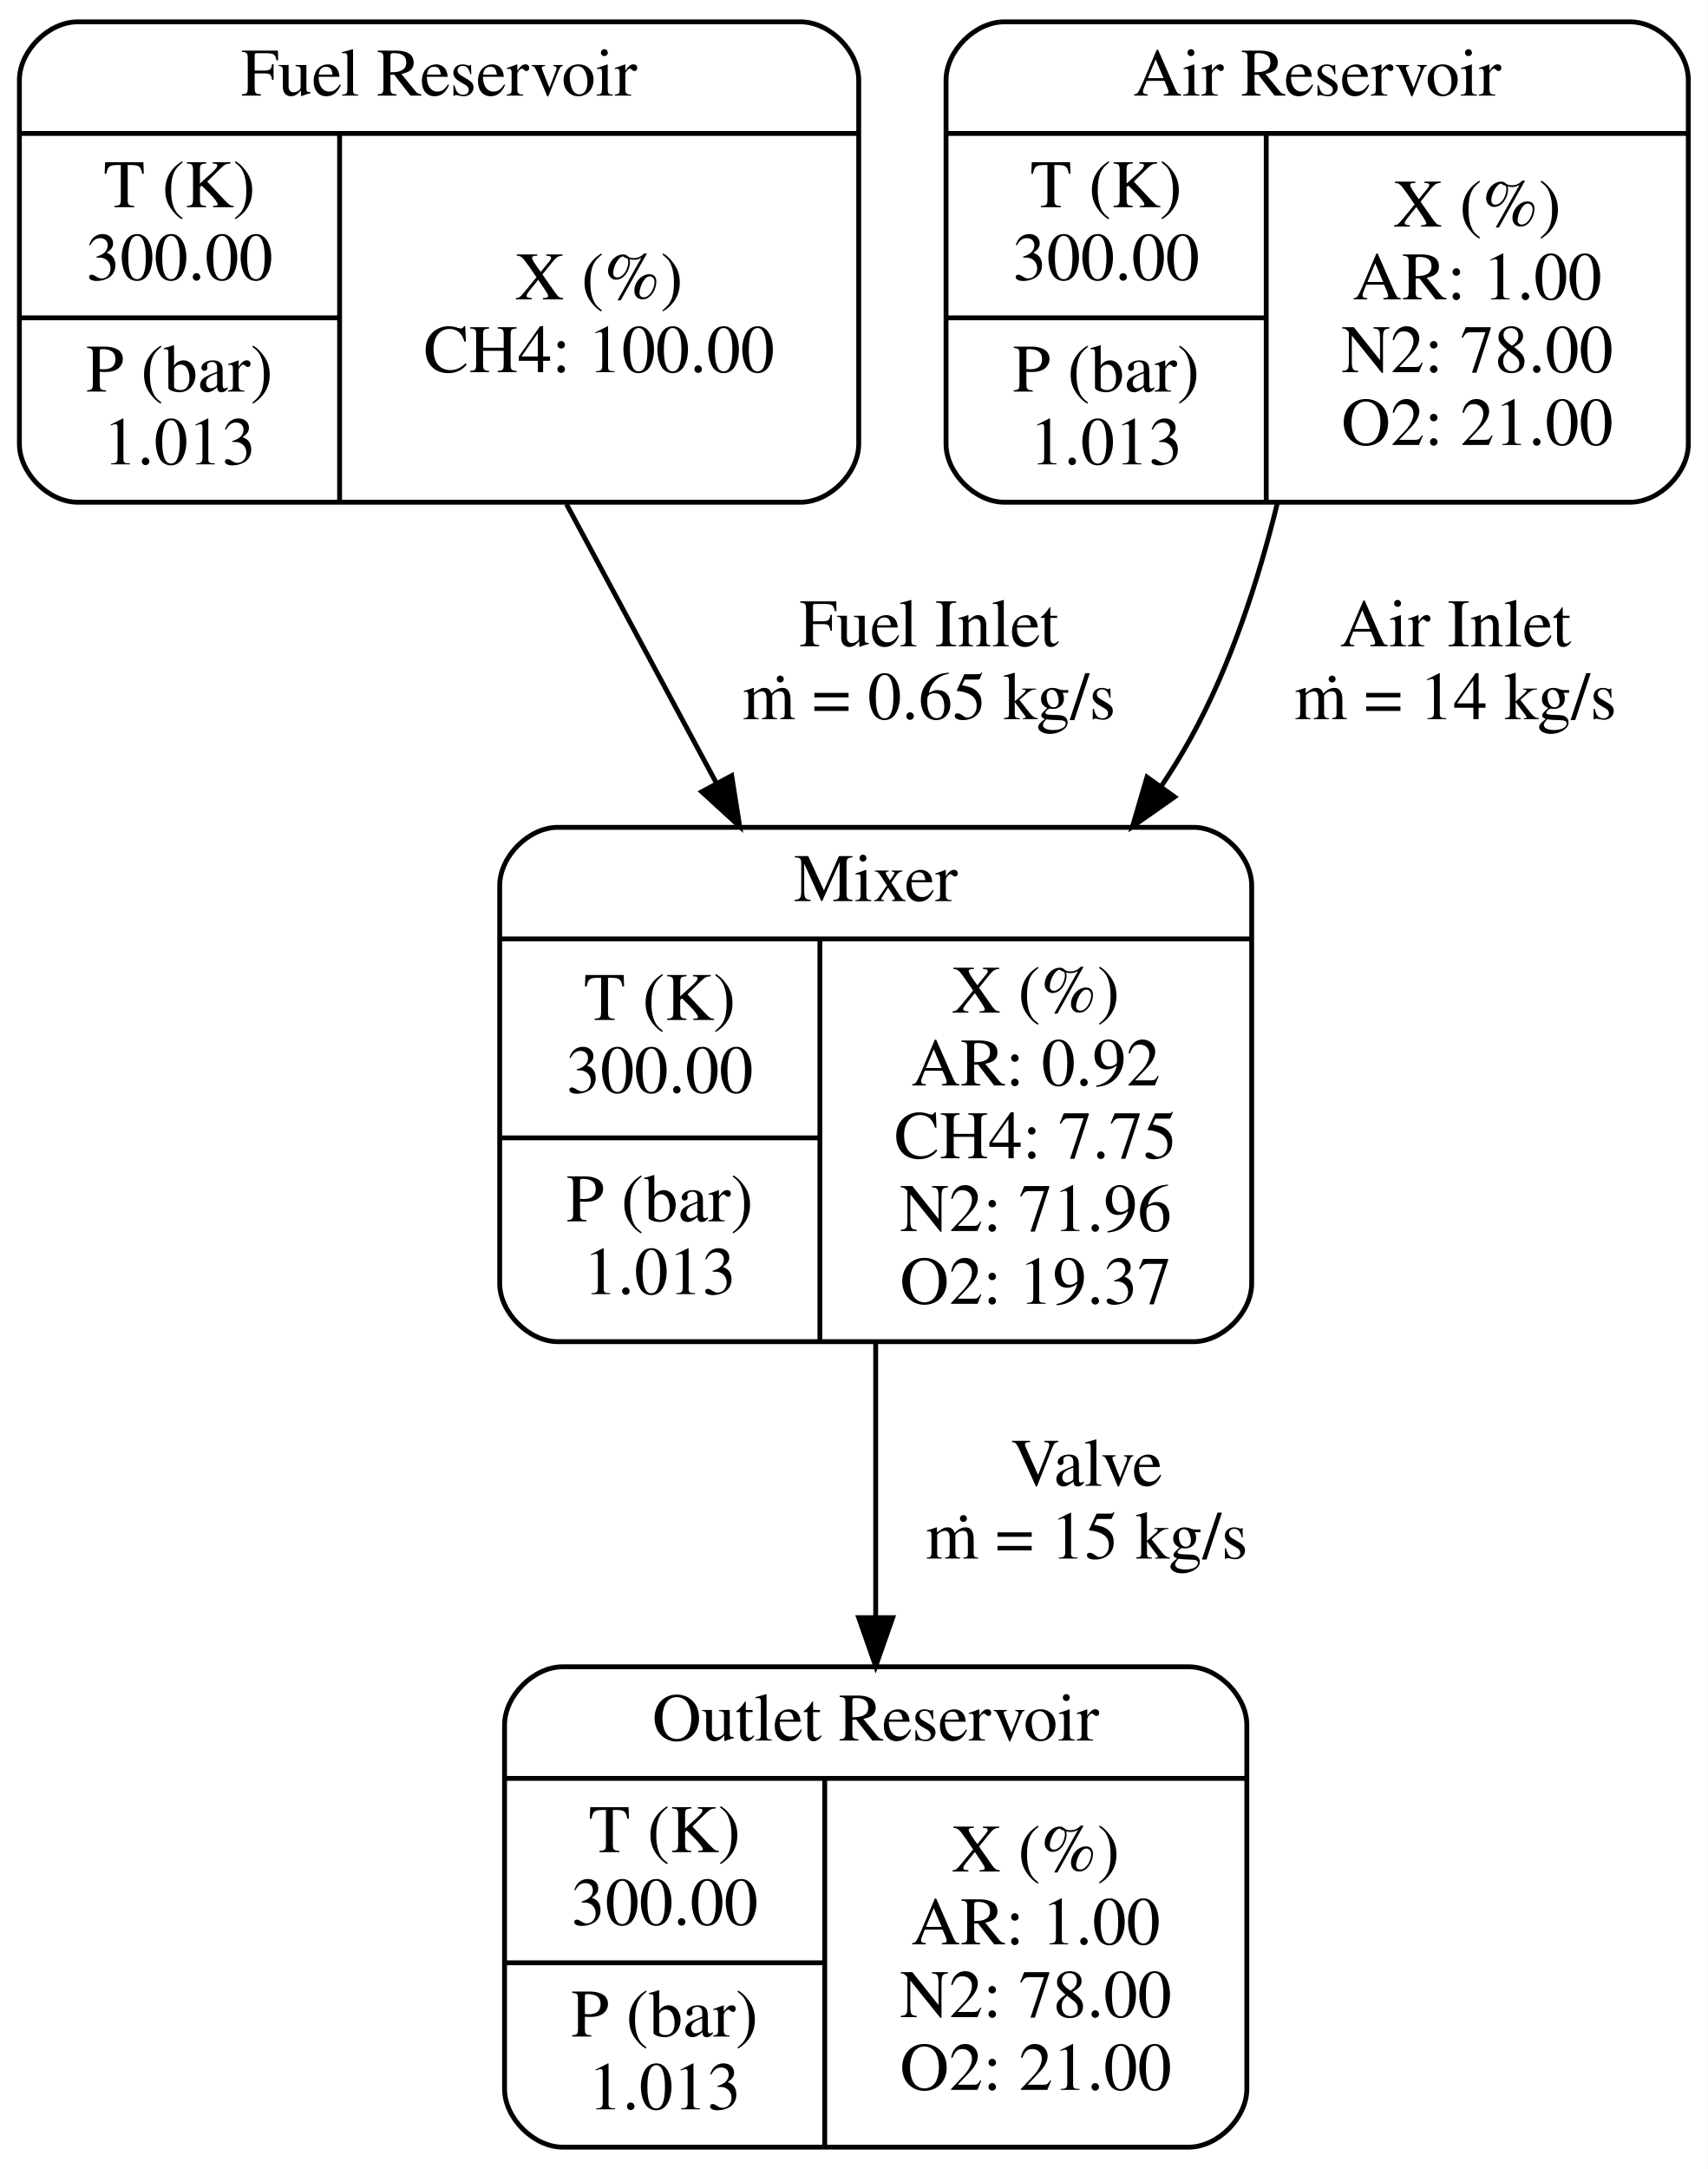
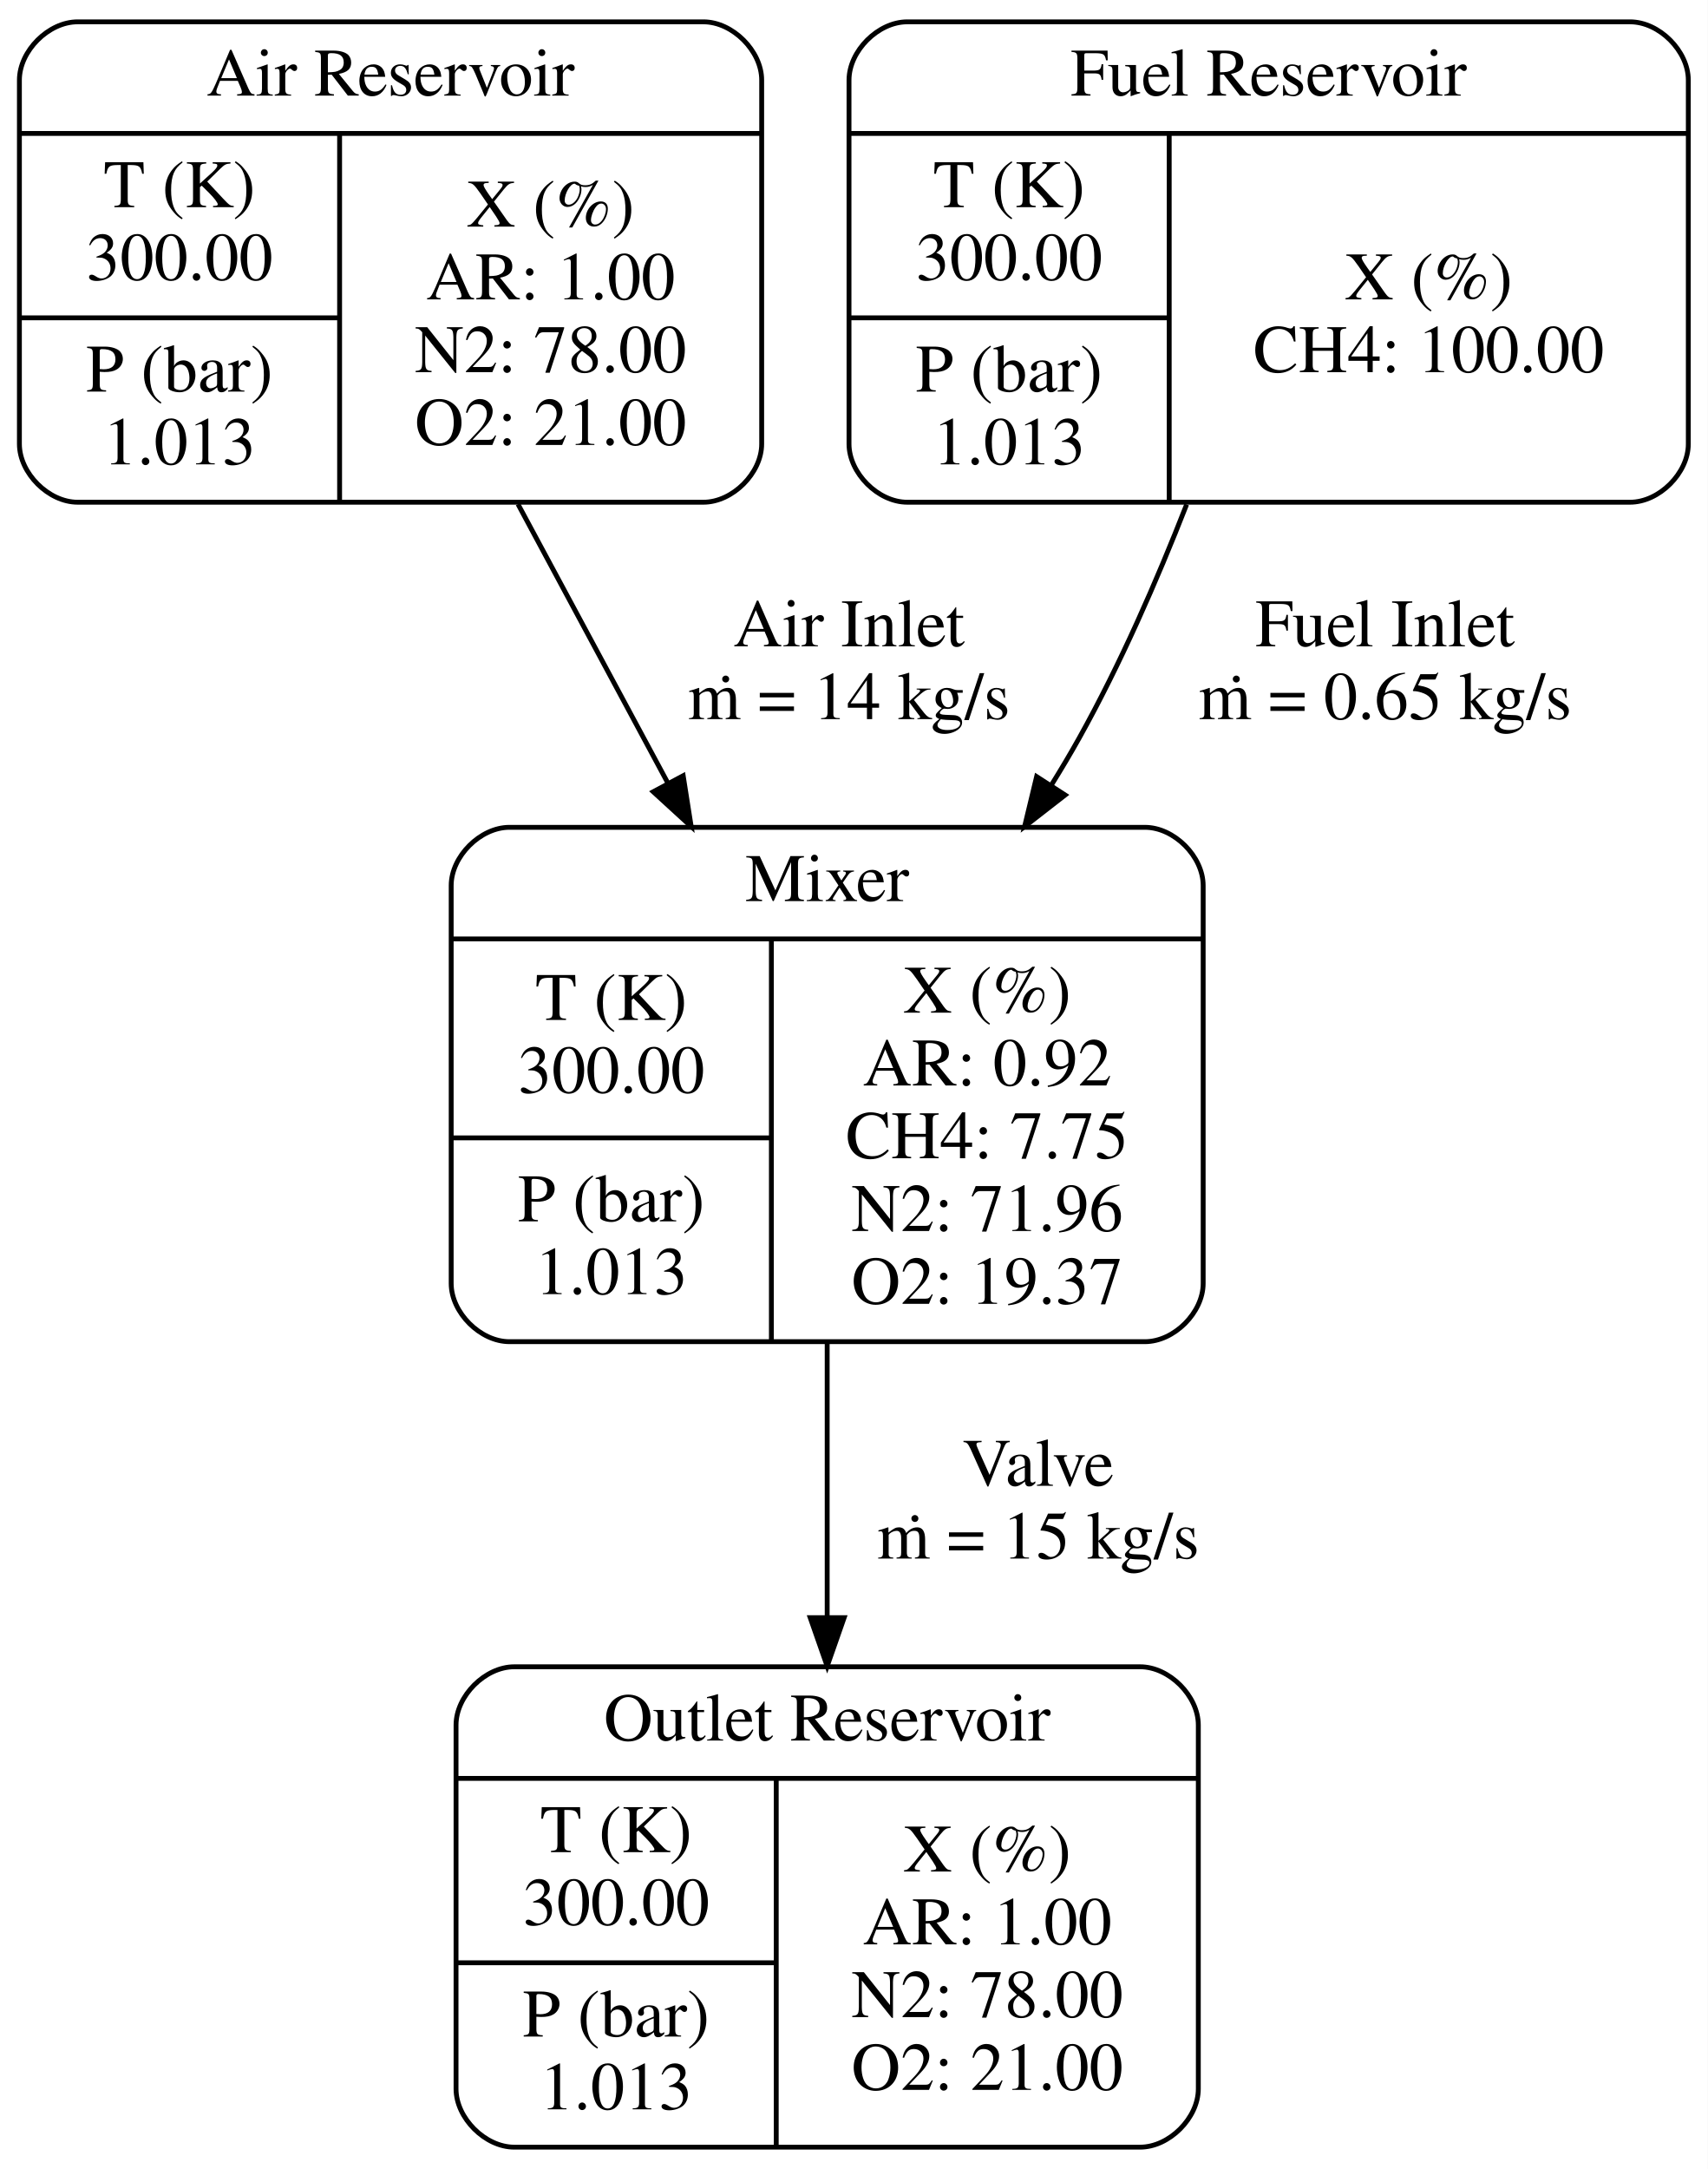
<svg xmlns="http://www.w3.org/2000/svg" width="352pt" height="447pt" viewBox="0.00 0.00 352.00 447.00">
  <g id="graph0" class="graph" transform="scale(1 1) rotate(0) translate(4 443)">
    <polygon fill="white" stroke="transparent" points="-4,4 -4,-443 348,-443 348,4 -4,4" />
    <g id="node1" class="node">
-       <path fill="none" stroke="black" d="M111,-166.5C111,-166.5 242,-166.5 242,-166.5 248,-166.5 254,-172.5 254,-178.5 254,-178.5 254,-260.5 254,-260.5 254,-266.5 248,-272.5 242,-272.5 242,-272.5 111,-272.5 111,-272.5 105,-272.5 99,-266.5 99,-260.5 99,-260.5 99,-178.5 99,-178.5 99,-172.5 105,-166.5 111,-166.5" />
-       <text text-anchor="middle" x="176.5" y="-257.3" font-family="Times,serif" font-size="14.00">Mixer</text>
-       <polyline fill="none" stroke="black" points="99,-249.5 254,-249.5 " />
-       <text text-anchor="middle" x="132" y="-232.8" font-family="Times,serif" font-size="14.00">T (K)</text>
-       <text text-anchor="middle" x="132" y="-217.8" font-family="Times,serif" font-size="14.00">300.00</text>
-       <polyline fill="none" stroke="black" points="99,-208.5 165,-208.5 " />
-       <text text-anchor="middle" x="132" y="-191.3" font-family="Times,serif" font-size="14.00">P (bar)</text>
-       <text text-anchor="middle" x="132" y="-176.3" font-family="Times,serif" font-size="14.00">1.013</text>
-       <polyline fill="none" stroke="black" points="165,-166.5 165,-249.5 " />
-       <text text-anchor="middle" x="209.5" y="-234.3" font-family="Times,serif" font-size="14.00">X (%)</text>
-       <text text-anchor="middle" x="209.5" y="-219.3" font-family="Times,serif" font-size="14.00">AR: 0.92</text>
-       <text text-anchor="middle" x="209.5" y="-204.3" font-family="Times,serif" font-size="14.00">CH4: 7.75</text>
-       <text text-anchor="middle" x="209.5" y="-189.3" font-family="Times,serif" font-size="14.00">N2: 71.96</text>
-       <text text-anchor="middle" x="209.5" y="-174.3" font-family="Times,serif" font-size="14.00">O2: 19.37</text>
+       <path fill="none" stroke="black" d="M101,-166.5C101,-166.5 232,-166.5 232,-166.5 238,-166.5 244,-172.5 244,-178.5 244,-178.5 244,-260.5 244,-260.5 244,-266.5 238,-272.5 232,-272.5 232,-272.5 101,-272.5 101,-272.5 95,-272.5 89,-266.5 89,-260.5 89,-260.5 89,-178.5 89,-178.5 89,-172.5 95,-166.5 101,-166.5" />
+       <text text-anchor="middle" x="166.5" y="-257.3" font-family="Times,serif" font-size="14.00">Mixer</text>
+       <polyline fill="none" stroke="black" points="89,-249.5 244,-249.5 " />
+       <text text-anchor="middle" x="122" y="-232.8" font-family="Times,serif" font-size="14.00">T (K)</text>
+       <text text-anchor="middle" x="122" y="-217.8" font-family="Times,serif" font-size="14.00">300.00</text>
+       <polyline fill="none" stroke="black" points="89,-208.5 155,-208.5 " />
+       <text text-anchor="middle" x="122" y="-191.3" font-family="Times,serif" font-size="14.00">P (bar)</text>
+       <text text-anchor="middle" x="122" y="-176.3" font-family="Times,serif" font-size="14.00">1.013</text>
+       <polyline fill="none" stroke="black" points="155,-166.5 155,-249.5 " />
+       <text text-anchor="middle" x="199.5" y="-234.3" font-family="Times,serif" font-size="14.00">X (%)</text>
+       <text text-anchor="middle" x="199.5" y="-219.3" font-family="Times,serif" font-size="14.00">AR: 0.92</text>
+       <text text-anchor="middle" x="199.5" y="-204.3" font-family="Times,serif" font-size="14.00">CH4: 7.75</text>
+       <text text-anchor="middle" x="199.5" y="-189.3" font-family="Times,serif" font-size="14.00">N2: 71.96</text>
+       <text text-anchor="middle" x="199.5" y="-174.3" font-family="Times,serif" font-size="14.00">O2: 19.37</text>
    </g>
    <g id="node3" class="node">
-       <path fill="none" stroke="black" d="M112,-0.5C112,-0.5 241,-0.5 241,-0.5 247,-0.5 253,-6.5 253,-12.5 253,-12.5 253,-87.5 253,-87.5 253,-93.5 247,-99.5 241,-99.5 241,-99.5 112,-99.5 112,-99.5 106,-99.5 100,-93.5 100,-87.5 100,-87.5 100,-12.5 100,-12.5 100,-6.5 106,-0.5 112,-0.5" />
-       <text text-anchor="middle" x="176.5" y="-84.3" font-family="Times,serif" font-size="14.00">Outlet Reservoir</text>
-       <polyline fill="none" stroke="black" points="100,-76.5 253,-76.5 " />
-       <text text-anchor="middle" x="133" y="-61.3" font-family="Times,serif" font-size="14.00">T (K)</text>
-       <text text-anchor="middle" x="133" y="-46.3" font-family="Times,serif" font-size="14.00">300.00</text>
-       <polyline fill="none" stroke="black" points="100,-38.5 166,-38.5 " />
-       <text text-anchor="middle" x="133" y="-23.3" font-family="Times,serif" font-size="14.00">P (bar)</text>
-       <text text-anchor="middle" x="133" y="-8.3" font-family="Times,serif" font-size="14.00">1.013</text>
-       <polyline fill="none" stroke="black" points="166,-0.5 166,-76.5 " />
-       <text text-anchor="middle" x="209.5" y="-57.3" font-family="Times,serif" font-size="14.00">X (%)</text>
-       <text text-anchor="middle" x="209.5" y="-42.3" font-family="Times,serif" font-size="14.00">AR: 1.00</text>
-       <text text-anchor="middle" x="209.5" y="-27.3" font-family="Times,serif" font-size="14.00">N2: 78.00</text>
-       <text text-anchor="middle" x="209.5" y="-12.3" font-family="Times,serif" font-size="14.00">O2: 21.00</text>
+       <path fill="none" stroke="black" d="M102,-0.5C102,-0.5 231,-0.5 231,-0.5 237,-0.5 243,-6.5 243,-12.5 243,-12.5 243,-87.5 243,-87.5 243,-93.5 237,-99.5 231,-99.5 231,-99.5 102,-99.5 102,-99.5 96,-99.5 90,-93.5 90,-87.5 90,-87.5 90,-12.5 90,-12.5 90,-6.5 96,-0.5 102,-0.5" />
+       <text text-anchor="middle" x="166.5" y="-84.3" font-family="Times,serif" font-size="14.00">Outlet Reservoir</text>
+       <polyline fill="none" stroke="black" points="90,-76.5 243,-76.5 " />
+       <text text-anchor="middle" x="123" y="-61.3" font-family="Times,serif" font-size="14.00">T (K)</text>
+       <text text-anchor="middle" x="123" y="-46.3" font-family="Times,serif" font-size="14.00">300.00</text>
+       <polyline fill="none" stroke="black" points="90,-38.5 156,-38.5 " />
+       <text text-anchor="middle" x="123" y="-23.3" font-family="Times,serif" font-size="14.00">P (bar)</text>
+       <text text-anchor="middle" x="123" y="-8.3" font-family="Times,serif" font-size="14.00">1.013</text>
+       <polyline fill="none" stroke="black" points="156,-0.5 156,-76.5 " />
+       <text text-anchor="middle" x="199.5" y="-57.3" font-family="Times,serif" font-size="14.00">X (%)</text>
+       <text text-anchor="middle" x="199.5" y="-42.3" font-family="Times,serif" font-size="14.00">AR: 1.00</text>
+       <text text-anchor="middle" x="199.5" y="-27.3" font-family="Times,serif" font-size="14.00">N2: 78.00</text>
+       <text text-anchor="middle" x="199.5" y="-12.3" font-family="Times,serif" font-size="14.00">O2: 21.00</text>
    </g>
    <g id="edge3" class="edge">
-       <path fill="none" stroke="black" d="M176.5,-166.42C176.5,-148.43 176.5,-128.16 176.5,-109.68" />
-       <polygon fill="black" stroke="black" points="180,-109.62 176.5,-99.62 173,-109.62 180,-109.62" />
-       <text text-anchor="middle" x="220" y="-136.8" font-family="Times,serif" font-size="14.00">Valve</text>
-       <text text-anchor="middle" x="220" y="-121.8" font-family="Times,serif" font-size="14.00">ṁ = 15 kg/s</text>
+       <path fill="none" stroke="black" d="M166.5,-166.42C166.5,-148.43 166.5,-128.16 166.5,-109.68" />
+       <polygon fill="black" stroke="black" points="170,-109.62 166.5,-99.62 163,-109.62 170,-109.62" />
+       <text text-anchor="middle" x="210" y="-136.8" font-family="Times,serif" font-size="14.00">Valve</text>
+       <text text-anchor="middle" x="210" y="-121.8" font-family="Times,serif" font-size="14.00">ṁ = 15 kg/s</text>
    </g>
    <g id="node2" class="node">
-       <path fill="none" stroke="black" d="M12,-339.5C12,-339.5 161,-339.5 161,-339.5 167,-339.5 173,-345.5 173,-351.5 173,-351.5 173,-426.5 173,-426.5 173,-432.5 167,-438.5 161,-438.5 161,-438.5 12,-438.5 12,-438.5 6,-438.5 0,-432.5 0,-426.5 0,-426.5 0,-351.5 0,-351.5 0,-345.5 6,-339.5 12,-339.5" />
-       <text text-anchor="middle" x="86.5" y="-423.3" font-family="Times,serif" font-size="14.00">Fuel Reservoir</text>
-       <polyline fill="none" stroke="black" points="0,-415.5 173,-415.5 " />
+       <path fill="none" stroke="black" d="M12,-339.5C12,-339.5 141,-339.5 141,-339.5 147,-339.5 153,-345.5 153,-351.5 153,-351.5 153,-426.5 153,-426.5 153,-432.5 147,-438.5 141,-438.5 141,-438.5 12,-438.5 12,-438.5 6,-438.5 0,-432.5 0,-426.5 0,-426.5 0,-351.5 0,-351.5 0,-345.5 6,-339.5 12,-339.5" />
+       <text text-anchor="middle" x="76.5" y="-423.3" font-family="Times,serif" font-size="14.00">Air Reservoir</text>
+       <polyline fill="none" stroke="black" points="0,-415.5 153,-415.5 " />
      <text text-anchor="middle" x="33" y="-400.3" font-family="Times,serif" font-size="14.00">T (K)</text>
      <text text-anchor="middle" x="33" y="-385.3" font-family="Times,serif" font-size="14.00">300.00</text>
      <polyline fill="none" stroke="black" points="0,-377.5 66,-377.5 " />
      <text text-anchor="middle" x="33" y="-362.3" font-family="Times,serif" font-size="14.00">P (bar)</text>
      <text text-anchor="middle" x="33" y="-347.3" font-family="Times,serif" font-size="14.00">1.013</text>
      <polyline fill="none" stroke="black" points="66,-339.5 66,-415.5 " />
-       <text text-anchor="middle" x="119.5" y="-381.3" font-family="Times,serif" font-size="14.00">X (%)</text>
-       <text text-anchor="middle" x="119.5" y="-366.3" font-family="Times,serif" font-size="14.00">CH4: 100.00</text>
+       <text text-anchor="middle" x="109.5" y="-396.3" font-family="Times,serif" font-size="14.00">X (%)</text>
+       <text text-anchor="middle" x="109.5" y="-381.3" font-family="Times,serif" font-size="14.00">AR: 1.00</text>
+       <text text-anchor="middle" x="109.5" y="-366.3" font-family="Times,serif" font-size="14.00">N2: 78.00</text>
+       <text text-anchor="middle" x="109.5" y="-351.3" font-family="Times,serif" font-size="14.00">O2: 21.00</text>
+     </g>
+     <g id="edge1" class="edge">
+       <path fill="none" stroke="black" d="M102.77,-339.1C112.45,-321.1 123.53,-300.47 133.71,-281.53" />
+       <polygon fill="black" stroke="black" points="136.82,-283.14 138.47,-272.67 130.65,-279.83 136.82,-283.14" />
+       <text text-anchor="middle" x="171" y="-309.8" font-family="Times,serif" font-size="14.00">Air Inlet</text>
+       <text text-anchor="middle" x="171" y="-294.8" font-family="Times,serif" font-size="14.00">ṁ = 14 kg/s</text>
+     </g>
+     <g id="node4" class="node">
+       <path fill="none" stroke="black" d="M183,-339.5C183,-339.5 332,-339.5 332,-339.5 338,-339.5 344,-345.5 344,-351.5 344,-351.5 344,-426.5 344,-426.5 344,-432.5 338,-438.5 332,-438.5 332,-438.5 183,-438.5 183,-438.5 177,-438.5 171,-432.5 171,-426.5 171,-426.5 171,-351.5 171,-351.5 171,-345.5 177,-339.5 183,-339.5" />
+       <text text-anchor="middle" x="257.5" y="-423.3" font-family="Times,serif" font-size="14.00">Fuel Reservoir</text>
+       <polyline fill="none" stroke="black" points="171,-415.5 344,-415.5 " />
+       <text text-anchor="middle" x="204" y="-400.3" font-family="Times,serif" font-size="14.00">T (K)</text>
+       <text text-anchor="middle" x="204" y="-385.3" font-family="Times,serif" font-size="14.00">300.00</text>
+       <polyline fill="none" stroke="black" points="171,-377.5 237,-377.5 " />
+       <text text-anchor="middle" x="204" y="-362.3" font-family="Times,serif" font-size="14.00">P (bar)</text>
+       <text text-anchor="middle" x="204" y="-347.3" font-family="Times,serif" font-size="14.00">1.013</text>
+       <polyline fill="none" stroke="black" points="237,-339.5 237,-415.5 " />
+       <text text-anchor="middle" x="290.5" y="-381.3" font-family="Times,serif" font-size="14.00">X (%)</text>
+       <text text-anchor="middle" x="290.5" y="-366.3" font-family="Times,serif" font-size="14.00">CH4: 100.00</text>
    </g>
    <g id="edge2" class="edge">
-       <path fill="none" stroke="black" d="M112.77,-339.1C122.45,-321.1 133.53,-300.47 143.71,-281.53" />
-       <polygon fill="black" stroke="black" points="146.82,-283.14 148.47,-272.67 140.65,-279.83 146.82,-283.14" />
-       <text text-anchor="middle" x="187.5" y="-309.8" font-family="Times,serif" font-size="14.00">Fuel Inlet</text>
-       <text text-anchor="middle" x="187.5" y="-294.8" font-family="Times,serif" font-size="14.00">ṁ = 0.65 kg/s</text>
-     </g>
-     <g id="node4" class="node">
-       <path fill="none" stroke="black" d="M203,-339.5C203,-339.5 332,-339.5 332,-339.5 338,-339.5 344,-345.5 344,-351.5 344,-351.5 344,-426.5 344,-426.5 344,-432.5 338,-438.5 332,-438.5 332,-438.5 203,-438.5 203,-438.5 197,-438.5 191,-432.5 191,-426.5 191,-426.5 191,-351.5 191,-351.5 191,-345.5 197,-339.5 203,-339.5" />
-       <text text-anchor="middle" x="267.5" y="-423.3" font-family="Times,serif" font-size="14.00">Air Reservoir</text>
-       <polyline fill="none" stroke="black" points="191,-415.5 344,-415.5 " />
-       <text text-anchor="middle" x="224" y="-400.3" font-family="Times,serif" font-size="14.00">T (K)</text>
-       <text text-anchor="middle" x="224" y="-385.3" font-family="Times,serif" font-size="14.00">300.00</text>
-       <polyline fill="none" stroke="black" points="191,-377.5 257,-377.5 " />
-       <text text-anchor="middle" x="224" y="-362.3" font-family="Times,serif" font-size="14.00">P (bar)</text>
-       <text text-anchor="middle" x="224" y="-347.3" font-family="Times,serif" font-size="14.00">1.013</text>
-       <polyline fill="none" stroke="black" points="257,-339.5 257,-415.5 " />
-       <text text-anchor="middle" x="300.5" y="-396.3" font-family="Times,serif" font-size="14.00">X (%)</text>
-       <text text-anchor="middle" x="300.5" y="-381.3" font-family="Times,serif" font-size="14.00">AR: 1.00</text>
-       <text text-anchor="middle" x="300.5" y="-366.3" font-family="Times,serif" font-size="14.00">N2: 78.00</text>
-       <text text-anchor="middle" x="300.5" y="-351.3" font-family="Times,serif" font-size="14.00">O2: 21.00</text>
-     </g>
-     <g id="edge1" class="edge">
-       <path fill="none" stroke="black" d="M259.31,-339.37C255.37,-323.33 249.66,-305.81 241.5,-291 239.61,-287.57 237.52,-284.18 235.28,-280.84" />
-       <polygon fill="black" stroke="black" points="238.11,-278.77 229.44,-272.68 232.42,-282.85 238.11,-278.77" />
-       <text text-anchor="middle" x="296" y="-309.8" font-family="Times,serif" font-size="14.00">Air Inlet</text>
-       <text text-anchor="middle" x="296" y="-294.8" font-family="Times,serif" font-size="14.00">ṁ = 14 kg/s</text>
+       <path fill="none" stroke="black" d="M240.59,-339.03C234.44,-323.3 226.9,-306.06 218.5,-291 216.69,-287.75 214.75,-284.49 212.72,-281.23" />
+       <polygon fill="black" stroke="black" points="215.55,-279.16 207.19,-272.66 209.67,-282.95 215.55,-279.16" />
+       <text text-anchor="middle" x="281.5" y="-309.8" font-family="Times,serif" font-size="14.00">Fuel Inlet</text>
+       <text text-anchor="middle" x="281.5" y="-294.8" font-family="Times,serif" font-size="14.00">ṁ = 0.65 kg/s</text>
    </g>
  </g>
</svg>
